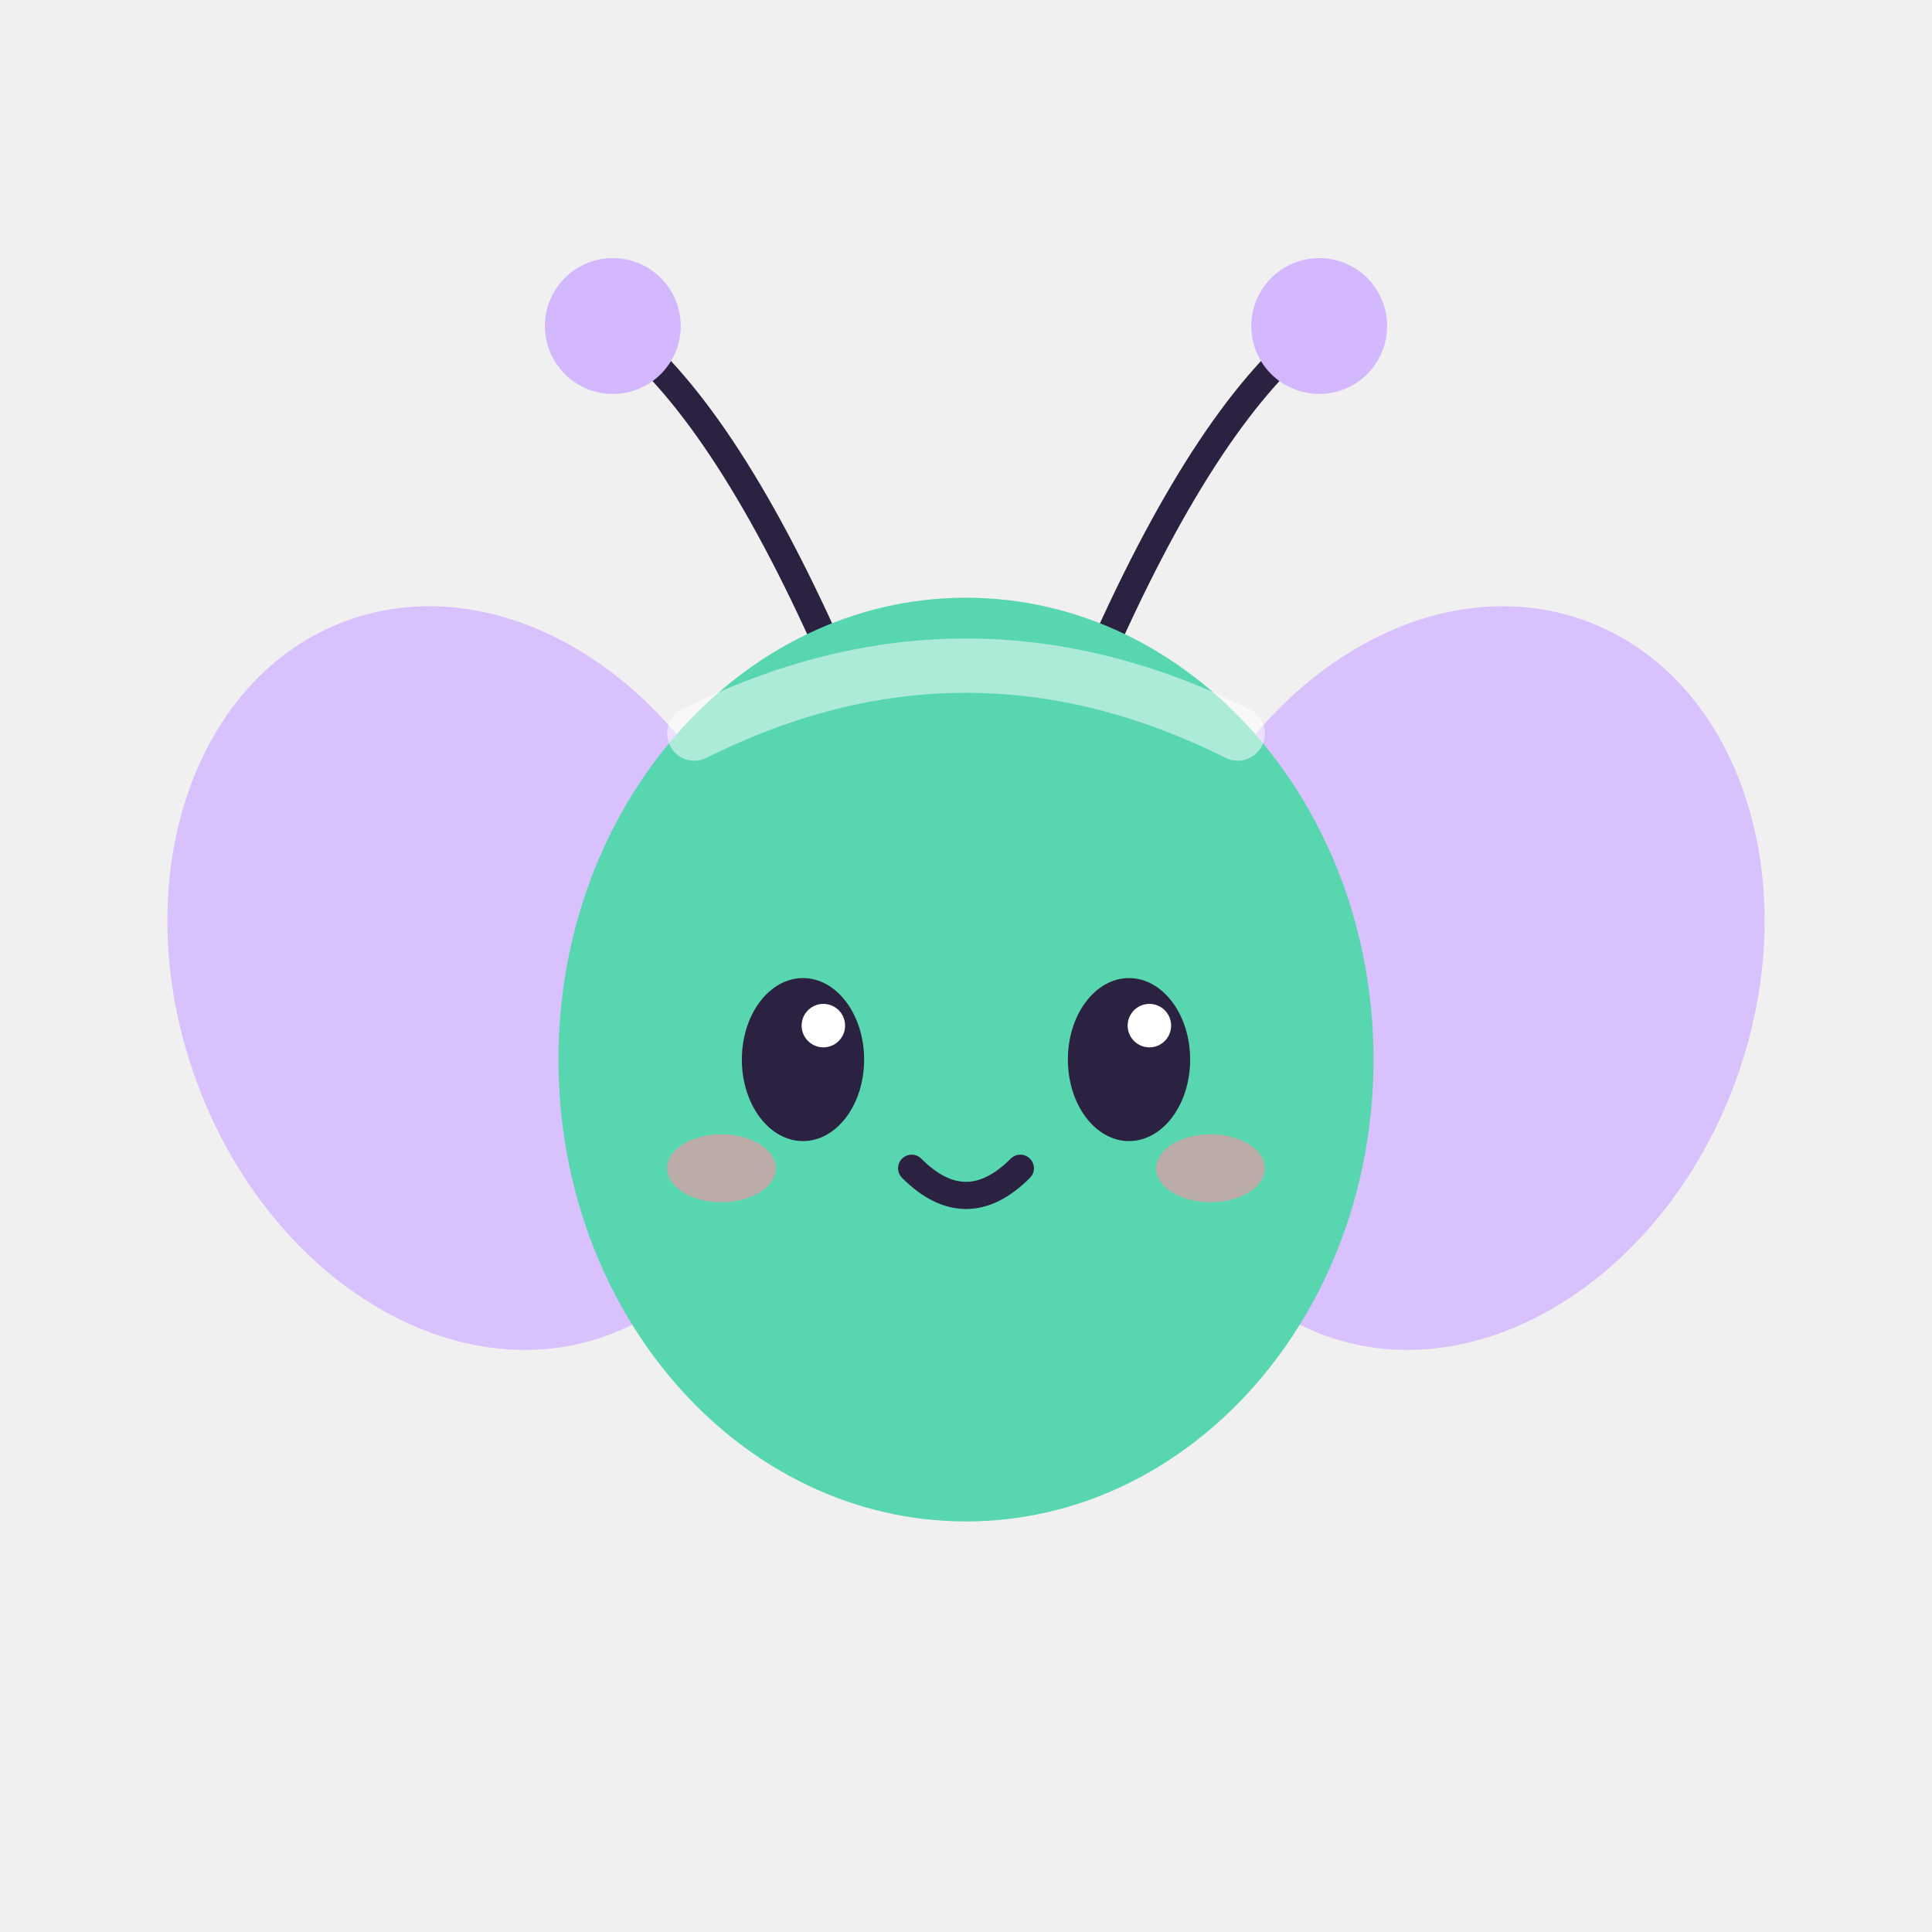
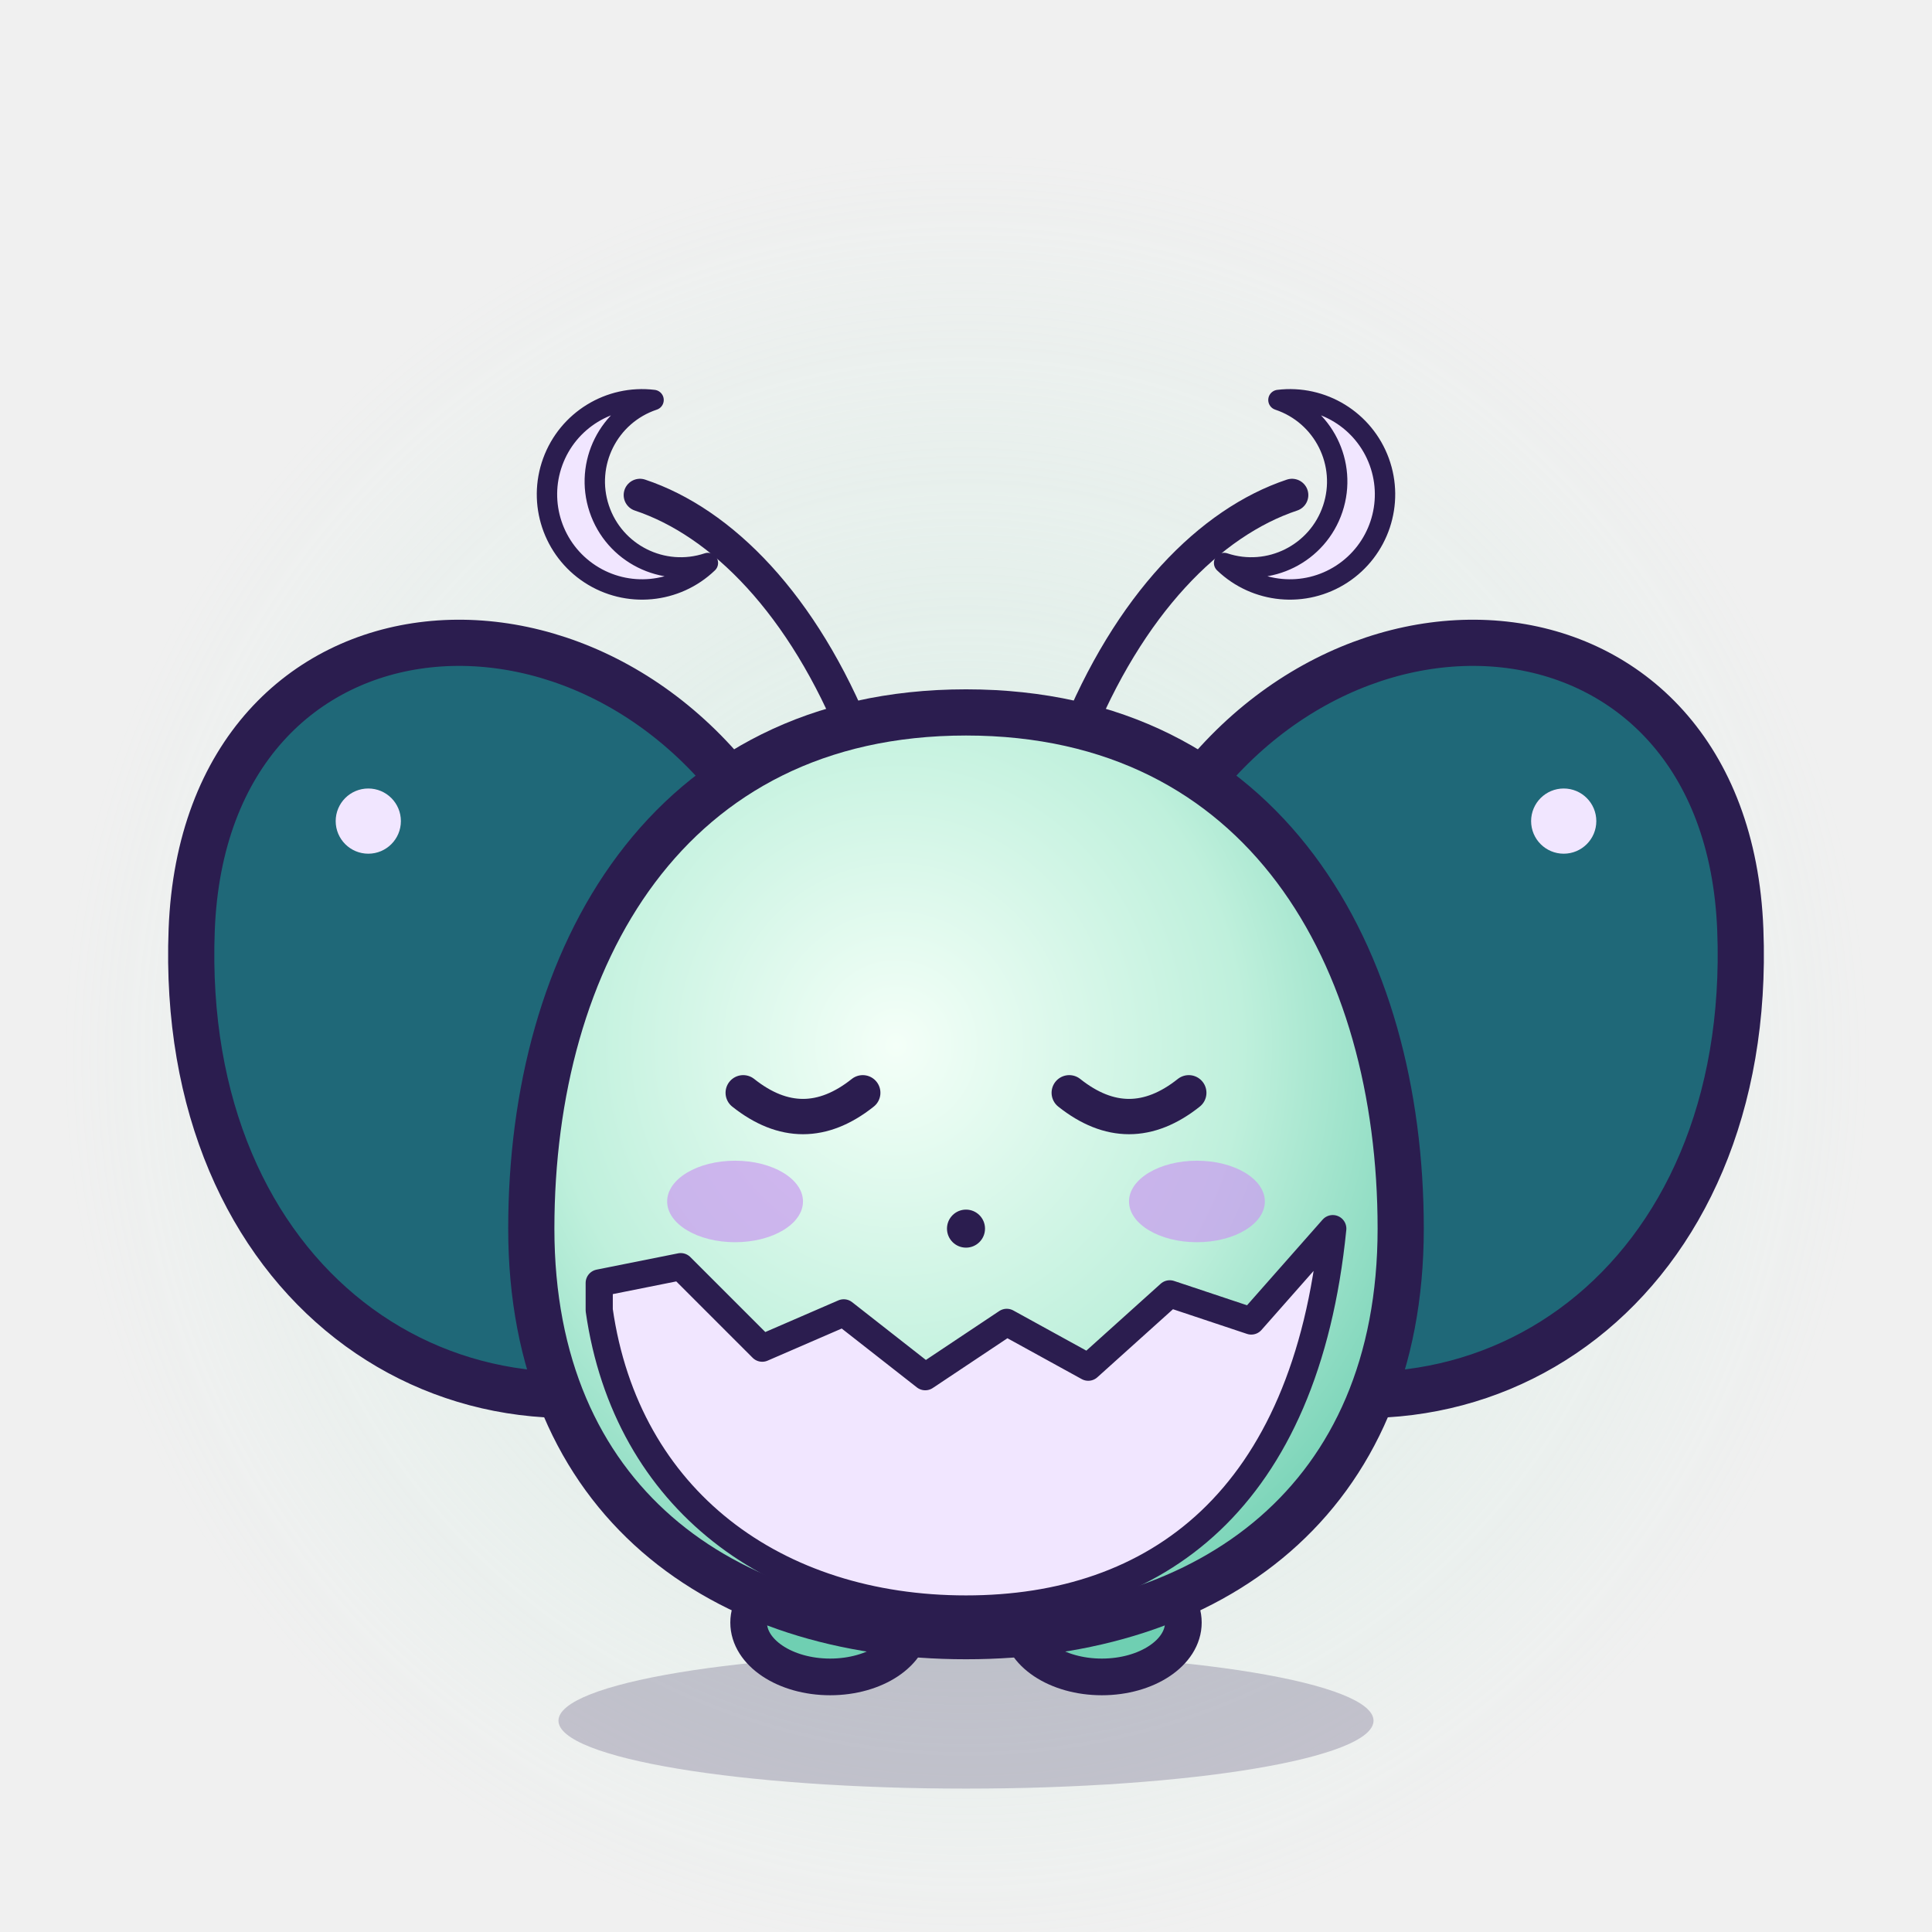
<svg xmlns="http://www.w3.org/2000/svg" viewBox="0 0 128 128" width="128" height="128">
-   <g transform="translate(6.4 7.2) scale(0.9)">
-     <path d="M54 40 Q46 22 38 16" fill="none" stroke="#2b2140" stroke-width="2" />
-     <path d="M74 40 Q82 22 90 16" fill="none" stroke="#2b2140" stroke-width="2" />
-     <circle cx="38" cy="16" r="5" fill="#d3b8ff" />
-     <circle cx="90" cy="16" r="5" fill="#d3b8ff" />
-     <ellipse cx="28" cy="64" rx="22" ry="28" fill="#d3b8ff" opacity="0.85" transform="rotate(-20 28 64)" />
-     <ellipse cx="100" cy="64" rx="22" ry="28" fill="#d3b8ff" opacity="0.85" transform="rotate(20 100 64)" />
-     <ellipse cx="64" cy="70" rx="30" ry="34" fill="#58d6b0" />
-     <path d="M44 46 Q64 36 84 46" fill="none" stroke="#ffffff" stroke-width="4" opacity="0.5" stroke-linecap="round" />
-     <ellipse cx="52" cy="70" rx="4.5" ry="6" fill="#2b2140" />
-     <ellipse cx="76" cy="70" rx="4.5" ry="6" fill="#2b2140" />
-     <circle cx="53.5" cy="67.5" r="1.6" fill="#ffffff" />
-     <circle cx="77.5" cy="67.5" r="1.6" fill="#ffffff" />
-     <ellipse cx="46" cy="78" rx="4" ry="2.5" fill="#ff8fa3" opacity="0.6" />
-     <ellipse cx="82" cy="78" rx="4" ry="2.5" fill="#ff8fa3" opacity="0.6" />
-     <path d="M60 78 Q64 82 68 78" fill="none" stroke="#2b2140" stroke-width="2" stroke-linecap="round" />
+   <defs>
+     <radialGradient id="body" cx="0.42" cy="0.36" r="0.72">
+       <stop offset="0" stop-color="#f4fff8" />
+       <stop offset="0.55" stop-color="#bff0dc" />
+       <stop offset="1" stop-color="#6fcfb2" />
+     </radialGradient>
+     <radialGradient id="glow">
+       <stop offset="0" stop-color="#bff0dc" stop-opacity="0.45" />
+       <stop offset="1" stop-color="#bff0dc" stop-opacity="0" />
+     </radialGradient>
+   </defs>
+   <circle cx="64" cy="70" r="60" fill="url(#glow)" />
+   <ellipse cx="64" cy="114" rx="27.0" ry="4.5" fill="#2b1d4f" opacity="0.22" />
+   <g transform="translate(64 112) scale(0.9) translate(-64 -112)">
+     <path d="M56 42 C52 32 46 26 40 24" fill="none" stroke="#2b1d4f" stroke-width="2.4" stroke-linecap="round" />
+     <path d="M72 42 C76 32 82 26 88 24" fill="none" stroke="#2b1d4f" stroke-width="2.4" stroke-linecap="round" />
+     <path d="M41 17 A7 7 0 1 0 45 29 A5.5 5.5 0 1 1 41 17Z" fill="#f1e6ff" stroke="#2b1d4f" stroke-width="1.5" stroke-linejoin="round" stroke-linecap="round" />
+     <path d="M87 17 A7 7 0 1 1 83 29 A5.5 5.5 0 1 0 87 17Z" fill="#f1e6ff" stroke="#2b1d4f" stroke-width="1.5" stroke-linejoin="round" stroke-linecap="round" />
+     <path d="M50 50 C38 28 8 30 7 56 C6 82 26 96 46 88Z" fill="#1f6878" stroke="#2b1d4f" stroke-width="3.4" stroke-linejoin="round" stroke-linecap="round" />
+     <path d="M78 50 C90 28 120 30 121 56 C122 82 102 96 82 88Z" fill="#1f6878" stroke="#2b1d4f" stroke-width="3.4" stroke-linejoin="round" stroke-linecap="round" />
+     <circle cx="20" cy="48" r="2.4" fill="#f1e6ff" />
+     <circle cx="108" cy="48" r="2.4" fill="#f1e6ff" />
+     <ellipse cx="54" cy="107" rx="6" ry="4" fill="#6fcfb2" stroke="#2b1d4f" stroke-width="2.7" stroke-linejoin="round" stroke-linecap="round" />
+     <ellipse cx="74" cy="107" rx="6" ry="4" fill="#6fcfb2" stroke="#2b1d4f" stroke-width="2.7" stroke-linejoin="round" stroke-linecap="round" />
+     <path d="M64 40 C86 40 96 58 96 78 C96 98 82 108 64 108 C46 108 32 98 32 78 C32 58 42 40 64 40Z" fill="url(#body)" stroke="#2b1d4f" stroke-width="3.4" stroke-linejoin="round" stroke-linecap="round" />
+     <path d="M37 82.0 L43 80.8 L49 86.8 L55 84.2 L61 88.9 L67 84.9 L73 88.2 L79 82.8 L85 84.8 L91 78.0 C89 98 78 106 64 106 C50 106 39 98 37 84Z" fill="#f1e6ff" stroke="#2b1d4f" stroke-width="2.0" stroke-linejoin="round" stroke-linecap="round" />
+     <ellipse cx="47" cy="76" rx="5" ry="3" fill="#c99af0" opacity="0.7" />
+     <ellipse cx="81" cy="76" rx="5" ry="3" fill="#c99af0" opacity="0.7" />
+     <path d="M47.6 68 Q52 71.5 56.4 68" fill="none" stroke="#2b1d4f" stroke-width="2.6" stroke-linecap="round" />
+     <path d="M71.6 68 Q76 71.5 80.4 68" fill="none" stroke="#2b1d4f" stroke-width="2.6" stroke-linecap="round" />
+     <circle cx="64" cy="78" r="1.4" fill="#2b1d4f" />
  </g>
</svg>
